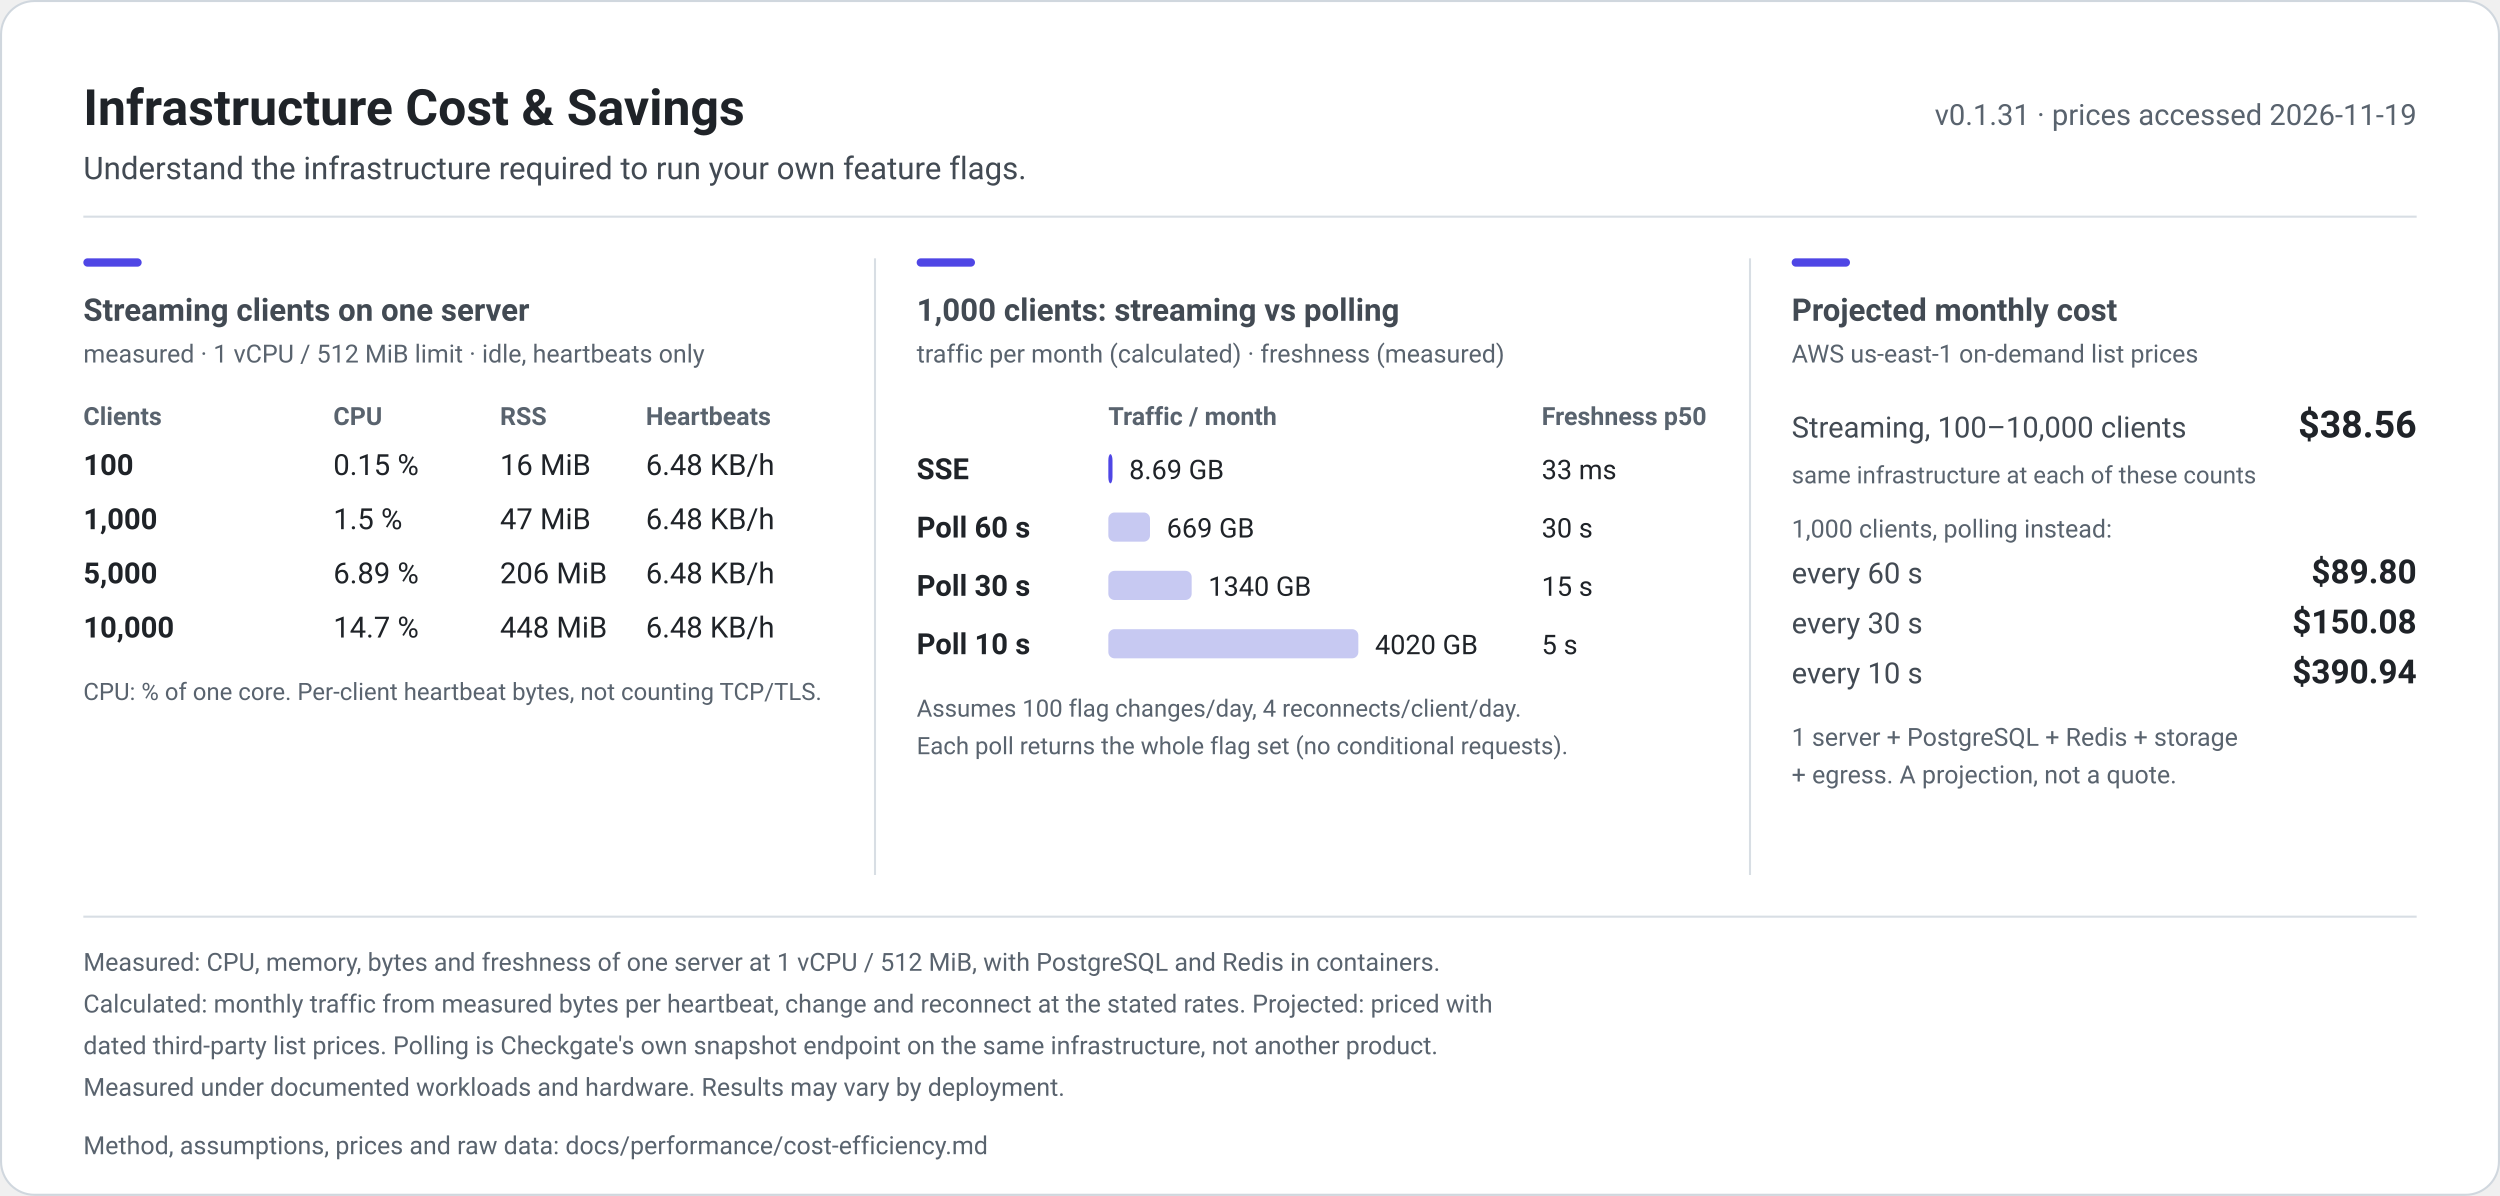
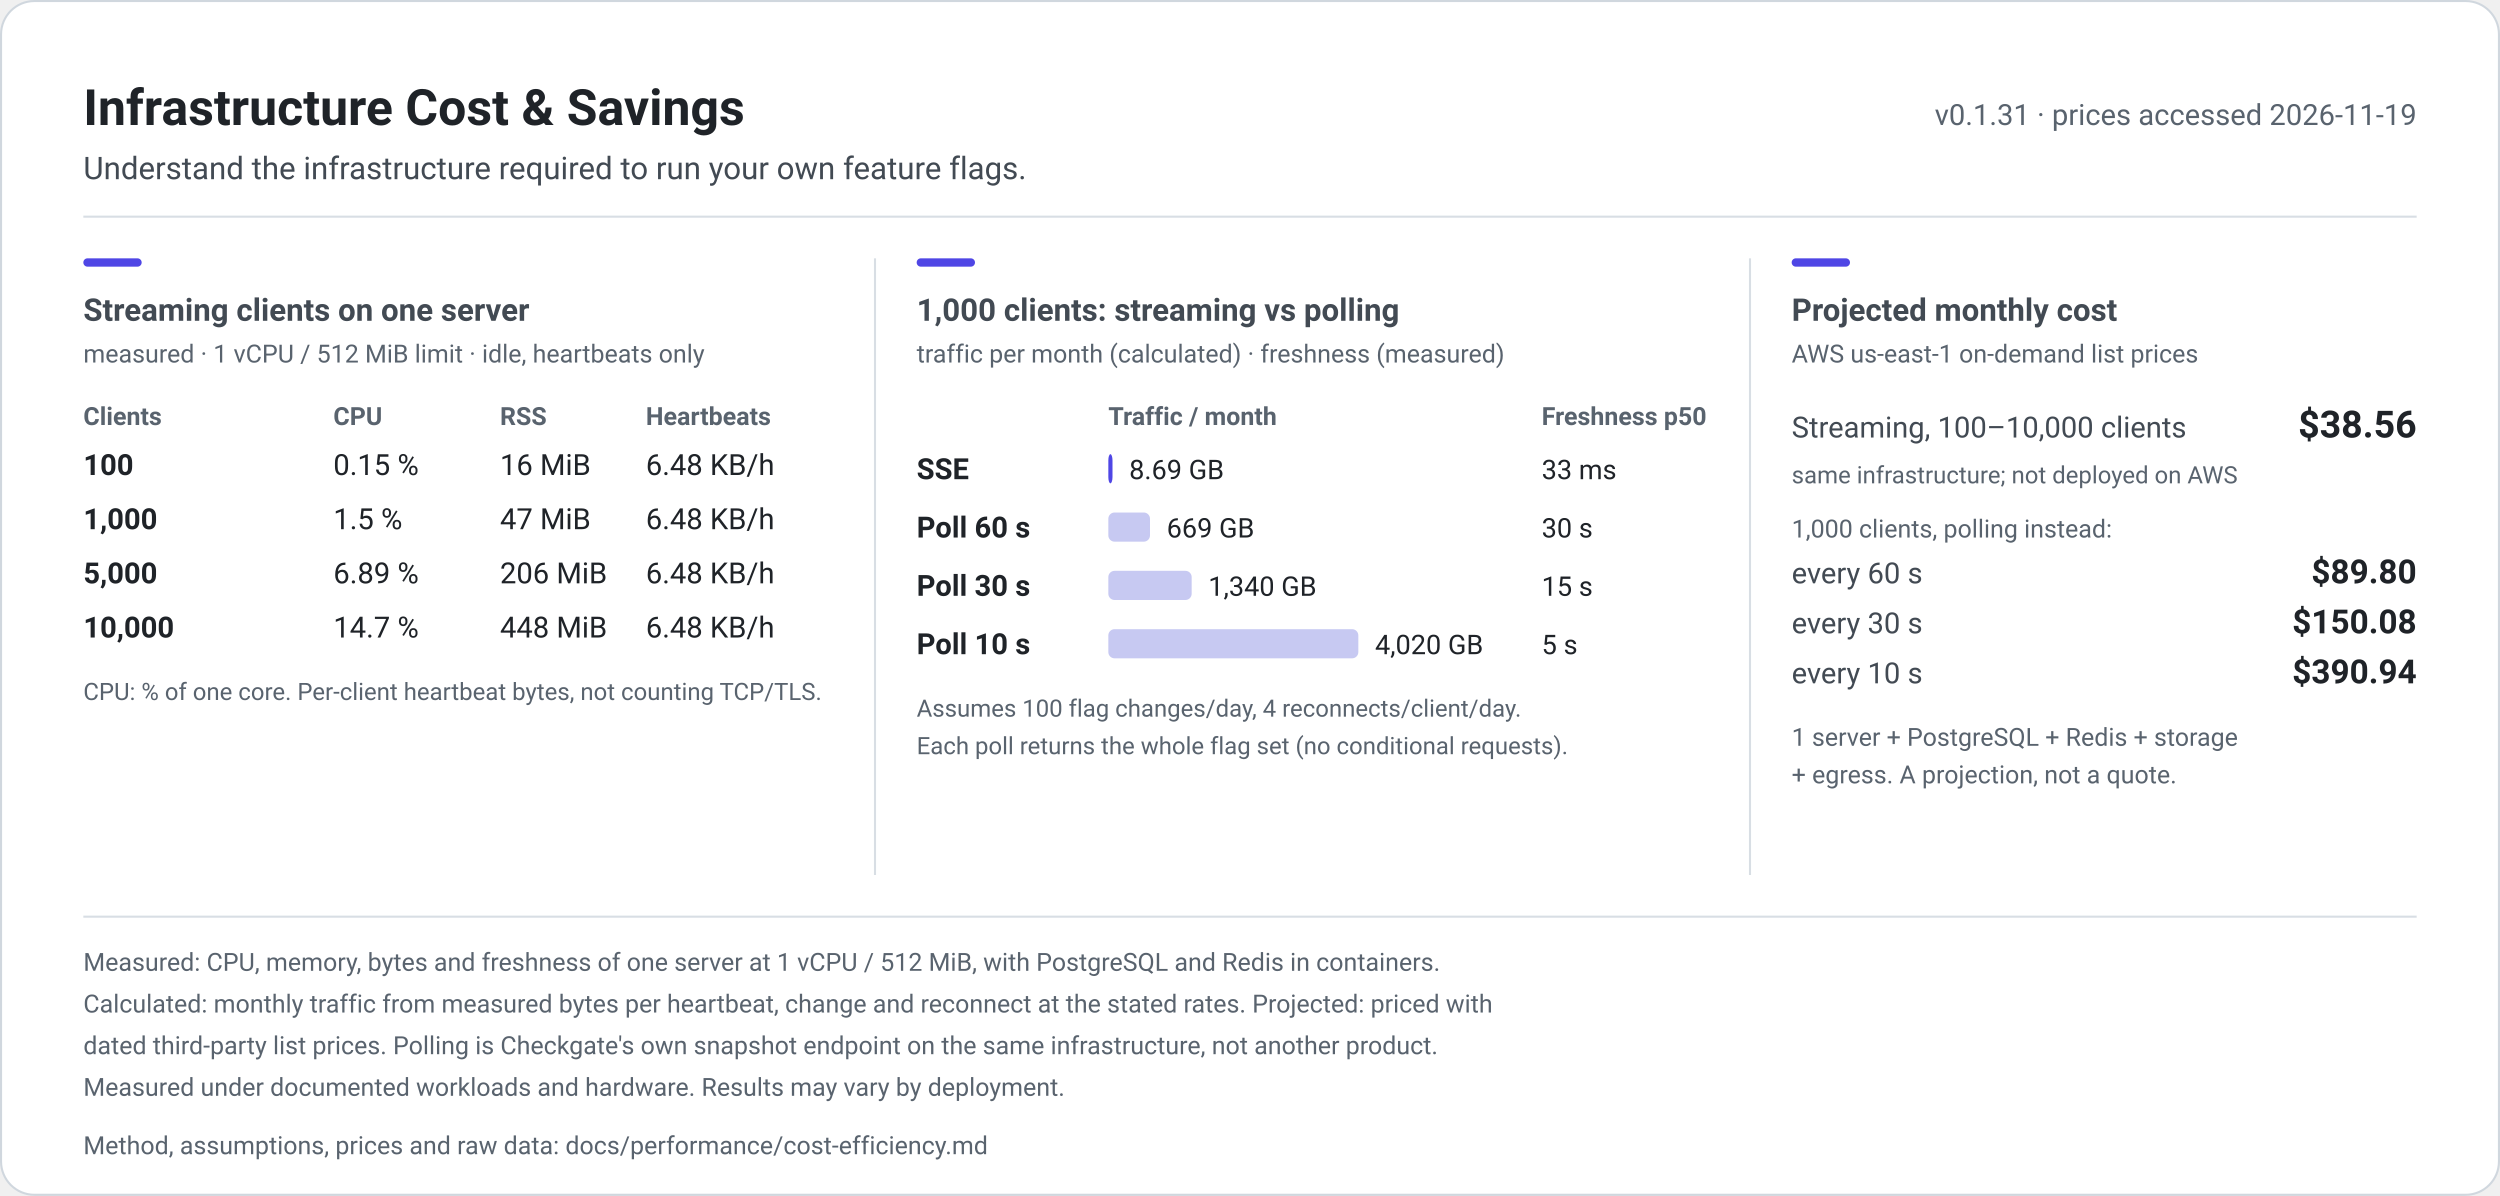
<svg xmlns="http://www.w3.org/2000/svg" viewBox="0 0 1200 574" width="1200" height="574" role="img" aria-labelledby="t d" font-family="system-ui,-apple-system,'Segoe UI',Roboto,Helvetica,Arial,sans-serif">
  <rect x="0.5" y="0.5" width="1199" height="573" rx="16" fill="#ffffff" stroke="#d0d7de" />
  <text x="40" y="60" font-size="24" font-weight="600" fill="#1f2328" text-anchor="start">Infrastructure Cost &amp; Savings</text>
  <text x="1160" y="60" font-size="14" font-weight="400" fill="#59636e" text-anchor="end">v0.1.31 · prices accessed 2026-11-19</text>
  <text x="40" y="86" font-size="15" font-weight="400" fill="#424a53" text-anchor="start">Understand the infrastructure required to run your own feature flags.</text>
  <line x1="40" y1="104" x2="1160" y2="104" stroke="#d8dee4" />
  <rect x="40" y="124" width="28" height="4" rx="2" fill="#4f46e5" />
  <text x="40" y="154" font-size="15" font-weight="600" fill="#424a53" text-anchor="start">Streaming clients on one server</text>
  <text x="40" y="174" font-size="12" font-weight="400" fill="#59636e" text-anchor="start">measured · 1 vCPU / 512 MiB limit · idle, heartbeats only</text>
  <text x="40" y="204" font-size="12" font-weight="600" fill="#59636e" text-anchor="start">Clients</text>
  <text x="160" y="204" font-size="12" font-weight="600" fill="#59636e" text-anchor="start">CPU</text>
  <text x="240" y="204" font-size="12" font-weight="600" fill="#59636e" text-anchor="start">RSS</text>
  <text x="310" y="204" font-size="12" font-weight="600" fill="#59636e" text-anchor="start">Heartbeats</text>
  <text x="40" y="228" font-size="14" font-weight="600" fill="#1f2328" text-anchor="start">100</text>
  <text x="160" y="228" font-size="14" font-weight="400" fill="#1f2328" text-anchor="start">0.15 %</text>
  <text x="240" y="228" font-size="14" font-weight="400" fill="#1f2328" text-anchor="start">16 MiB</text>
  <text x="310" y="228" font-size="14" font-weight="400" fill="#1f2328" text-anchor="start">6.48 KB/h</text>
  <text x="40" y="254" font-size="14" font-weight="600" fill="#1f2328" text-anchor="start">1,000</text>
  <text x="160" y="254" font-size="14" font-weight="400" fill="#1f2328" text-anchor="start">1.5 %</text>
  <text x="240" y="254" font-size="14" font-weight="400" fill="#1f2328" text-anchor="start">47 MiB</text>
  <text x="310" y="254" font-size="14" font-weight="400" fill="#1f2328" text-anchor="start">6.48 KB/h</text>
  <text x="40" y="280" font-size="14" font-weight="600" fill="#1f2328" text-anchor="start">5,000</text>
  <text x="160" y="280" font-size="14" font-weight="400" fill="#1f2328" text-anchor="start">6.89 %</text>
  <text x="240" y="280" font-size="14" font-weight="400" fill="#1f2328" text-anchor="start">206 MiB</text>
  <text x="310" y="280" font-size="14" font-weight="400" fill="#1f2328" text-anchor="start">6.48 KB/h</text>
  <text x="40" y="306" font-size="14" font-weight="600" fill="#1f2328" text-anchor="start">10,000</text>
  <text x="160" y="306" font-size="14" font-weight="400" fill="#1f2328" text-anchor="start">14.7 %</text>
  <text x="240" y="306" font-size="14" font-weight="400" fill="#1f2328" text-anchor="start">448 MiB</text>
  <text x="310" y="306" font-size="14" font-weight="400" fill="#1f2328" text-anchor="start">6.48 KB/h</text>
  <text x="40" y="336" font-size="11.5" font-weight="400" fill="#59636e" text-anchor="start">CPU: % of one core. Per-client heartbeat bytes, not counting TCP/TLS.</text>
  <line x1="420" y1="124" x2="420" y2="420" stroke="#d8dee4" />
  <rect x="440" y="124" width="28" height="4" rx="2" fill="#4f46e5" />
  <text x="440" y="154" font-size="15" font-weight="600" fill="#424a53" text-anchor="start">1,000 clients: streaming vs polling</text>
  <text x="440" y="174" font-size="12" font-weight="400" fill="#59636e" text-anchor="start">traffic per month (calculated) · freshness (measured)</text>
  <text x="440" y="204" font-size="12" font-weight="600" fill="#59636e" text-anchor="start" />
  <text x="532" y="204" font-size="12" font-weight="600" fill="#59636e" text-anchor="start">Traffic / month</text>
  <text x="740" y="204" font-size="12" font-weight="600" fill="#59636e" text-anchor="start">Freshness p50</text>
  <text x="440" y="230" font-size="14" font-weight="600" fill="#1f2328" text-anchor="start">SSE</text>
  <rect x="532" y="218" width="2" height="14" rx="3" fill="#4f46e5" />
  <text x="542" y="230" font-size="13" font-weight="400" fill="#1f2328" text-anchor="start">8.69 GB</text>
  <text x="740" y="230" font-size="13" font-weight="400" fill="#1f2328" text-anchor="start">33 ms</text>
  <text x="440" y="258" font-size="14" font-weight="600" fill="#1f2328" text-anchor="start">Poll 60 s</text>
  <rect x="532" y="246" width="20" height="14" rx="3" fill="#c7c9f2" />
  <text x="560" y="258" font-size="13" font-weight="400" fill="#1f2328" text-anchor="start">669 GB</text>
  <text x="740" y="258" font-size="13" font-weight="400" fill="#1f2328" text-anchor="start">30 s</text>
  <text x="440" y="286" font-size="14" font-weight="600" fill="#1f2328" text-anchor="start">Poll 30 s</text>
  <rect x="532" y="274" width="40" height="14" rx="3" fill="#c7c9f2" />
-   <text x="580" y="286" font-size="13" font-weight="400" fill="#1f2328" text-anchor="start">1340 GB</text>
+   <text x="580" y="286" font-size="13" font-weight="400" fill="#1f2328" text-anchor="start">1,340 GB</text>
  <text x="740" y="286" font-size="13" font-weight="400" fill="#1f2328" text-anchor="start">15 s</text>
  <text x="440" y="314" font-size="14" font-weight="600" fill="#1f2328" text-anchor="start">Poll 10 s</text>
  <rect x="532" y="302" width="120" height="14" rx="3" fill="#c7c9f2" />
-   <text x="660" y="314" font-size="13" font-weight="400" fill="#1f2328" text-anchor="start">4020 GB</text>
+   <text x="660" y="314" font-size="13" font-weight="400" fill="#1f2328" text-anchor="start">4,020 GB</text>
  <text x="740" y="314" font-size="13" font-weight="400" fill="#1f2328" text-anchor="start">5 s</text>
  <text x="440" y="344" font-size="11.5" font-weight="400" fill="#59636e" text-anchor="start">Assumes 100 flag changes/day, 4 reconnects/client/day.</text>
  <text x="440" y="362" font-size="11.5" font-weight="400" fill="#59636e" text-anchor="start">Each poll returns the whole flag set (no conditional requests).</text>
  <line x1="840" y1="124" x2="840" y2="420" stroke="#d8dee4" />
  <rect x="860" y="124" width="28" height="4" rx="2" fill="#4f46e5" />
  <text x="860" y="154" font-size="15" font-weight="600" fill="#424a53" text-anchor="start">Projected monthly cost</text>
  <text x="860" y="174" font-size="12" font-weight="400" fill="#59636e" text-anchor="start">AWS us-east-1 on-demand list prices</text>
  <text x="860" y="210" font-size="14" font-weight="400" fill="#424a53" text-anchor="start">Streaming, 100–10,000 clients</text>
  <text x="1160" y="210" font-size="18" font-weight="600" fill="#1f2328" text-anchor="end">$38.56</text>
-   <text x="860" y="232" font-size="11.5" font-weight="400" fill="#59636e" text-anchor="start">same infrastructure at each of these counts</text>
+   <text x="860" y="232" font-size="11.5" font-weight="400" fill="#59636e" text-anchor="start">same infrastructure; not deployed on AWS</text>
  <text x="860" y="258" font-size="12" font-weight="400" fill="#59636e" text-anchor="start">1,000 clients, polling instead:</text>
  <text x="860" y="280" font-size="14" font-weight="400" fill="#424a53" text-anchor="start">every 60 s</text>
  <text x="1160" y="280" font-size="16" font-weight="600" fill="#1f2328" text-anchor="end">$89.80</text>
  <text x="860" y="304" font-size="14" font-weight="400" fill="#424a53" text-anchor="start">every 30 s</text>
  <text x="1160" y="304" font-size="16" font-weight="600" fill="#1f2328" text-anchor="end">$150.08</text>
  <text x="860" y="328" font-size="14" font-weight="400" fill="#424a53" text-anchor="start">every 10 s</text>
  <text x="1160" y="328" font-size="16" font-weight="600" fill="#1f2328" text-anchor="end">$390.94</text>
  <text x="860" y="358" font-size="12" font-weight="400" fill="#59636e" text-anchor="start">1 server + PostgreSQL + Redis + storage</text>
  <text x="860" y="376" font-size="12" font-weight="400" fill="#59636e" text-anchor="start">+ egress. A projection, not a quote.</text>
  <line x1="40" y1="440" x2="1160" y2="440" stroke="#d8dee4" />
  <text x="40" y="466" font-size="12" font-weight="400" fill="#59636e" text-anchor="start">Measured: CPU, memory, bytes and freshness of one server at 1 vCPU / 512 MiB, with PostgreSQL and Redis in containers.</text>
  <text x="40" y="486" font-size="12" font-weight="400" fill="#59636e" text-anchor="start">Calculated: monthly traffic from measured bytes per heartbeat, change and reconnect at the stated rates. Projected: priced with</text>
  <text x="40" y="506" font-size="12" font-weight="400" fill="#59636e" text-anchor="start">dated third-party list prices. Polling is Checkgate's own snapshot endpoint on the same infrastructure, not another product.</text>
  <text x="40" y="526" font-size="12" font-weight="400" fill="#59636e" text-anchor="start">Measured under documented workloads and hardware. Results may vary by deployment.</text>
  <text x="40" y="554" font-size="12" font-weight="400" fill="#59636e" text-anchor="start">Method, assumptions, prices and raw data: docs/performance/cost-efficiency.md</text>
</svg>
